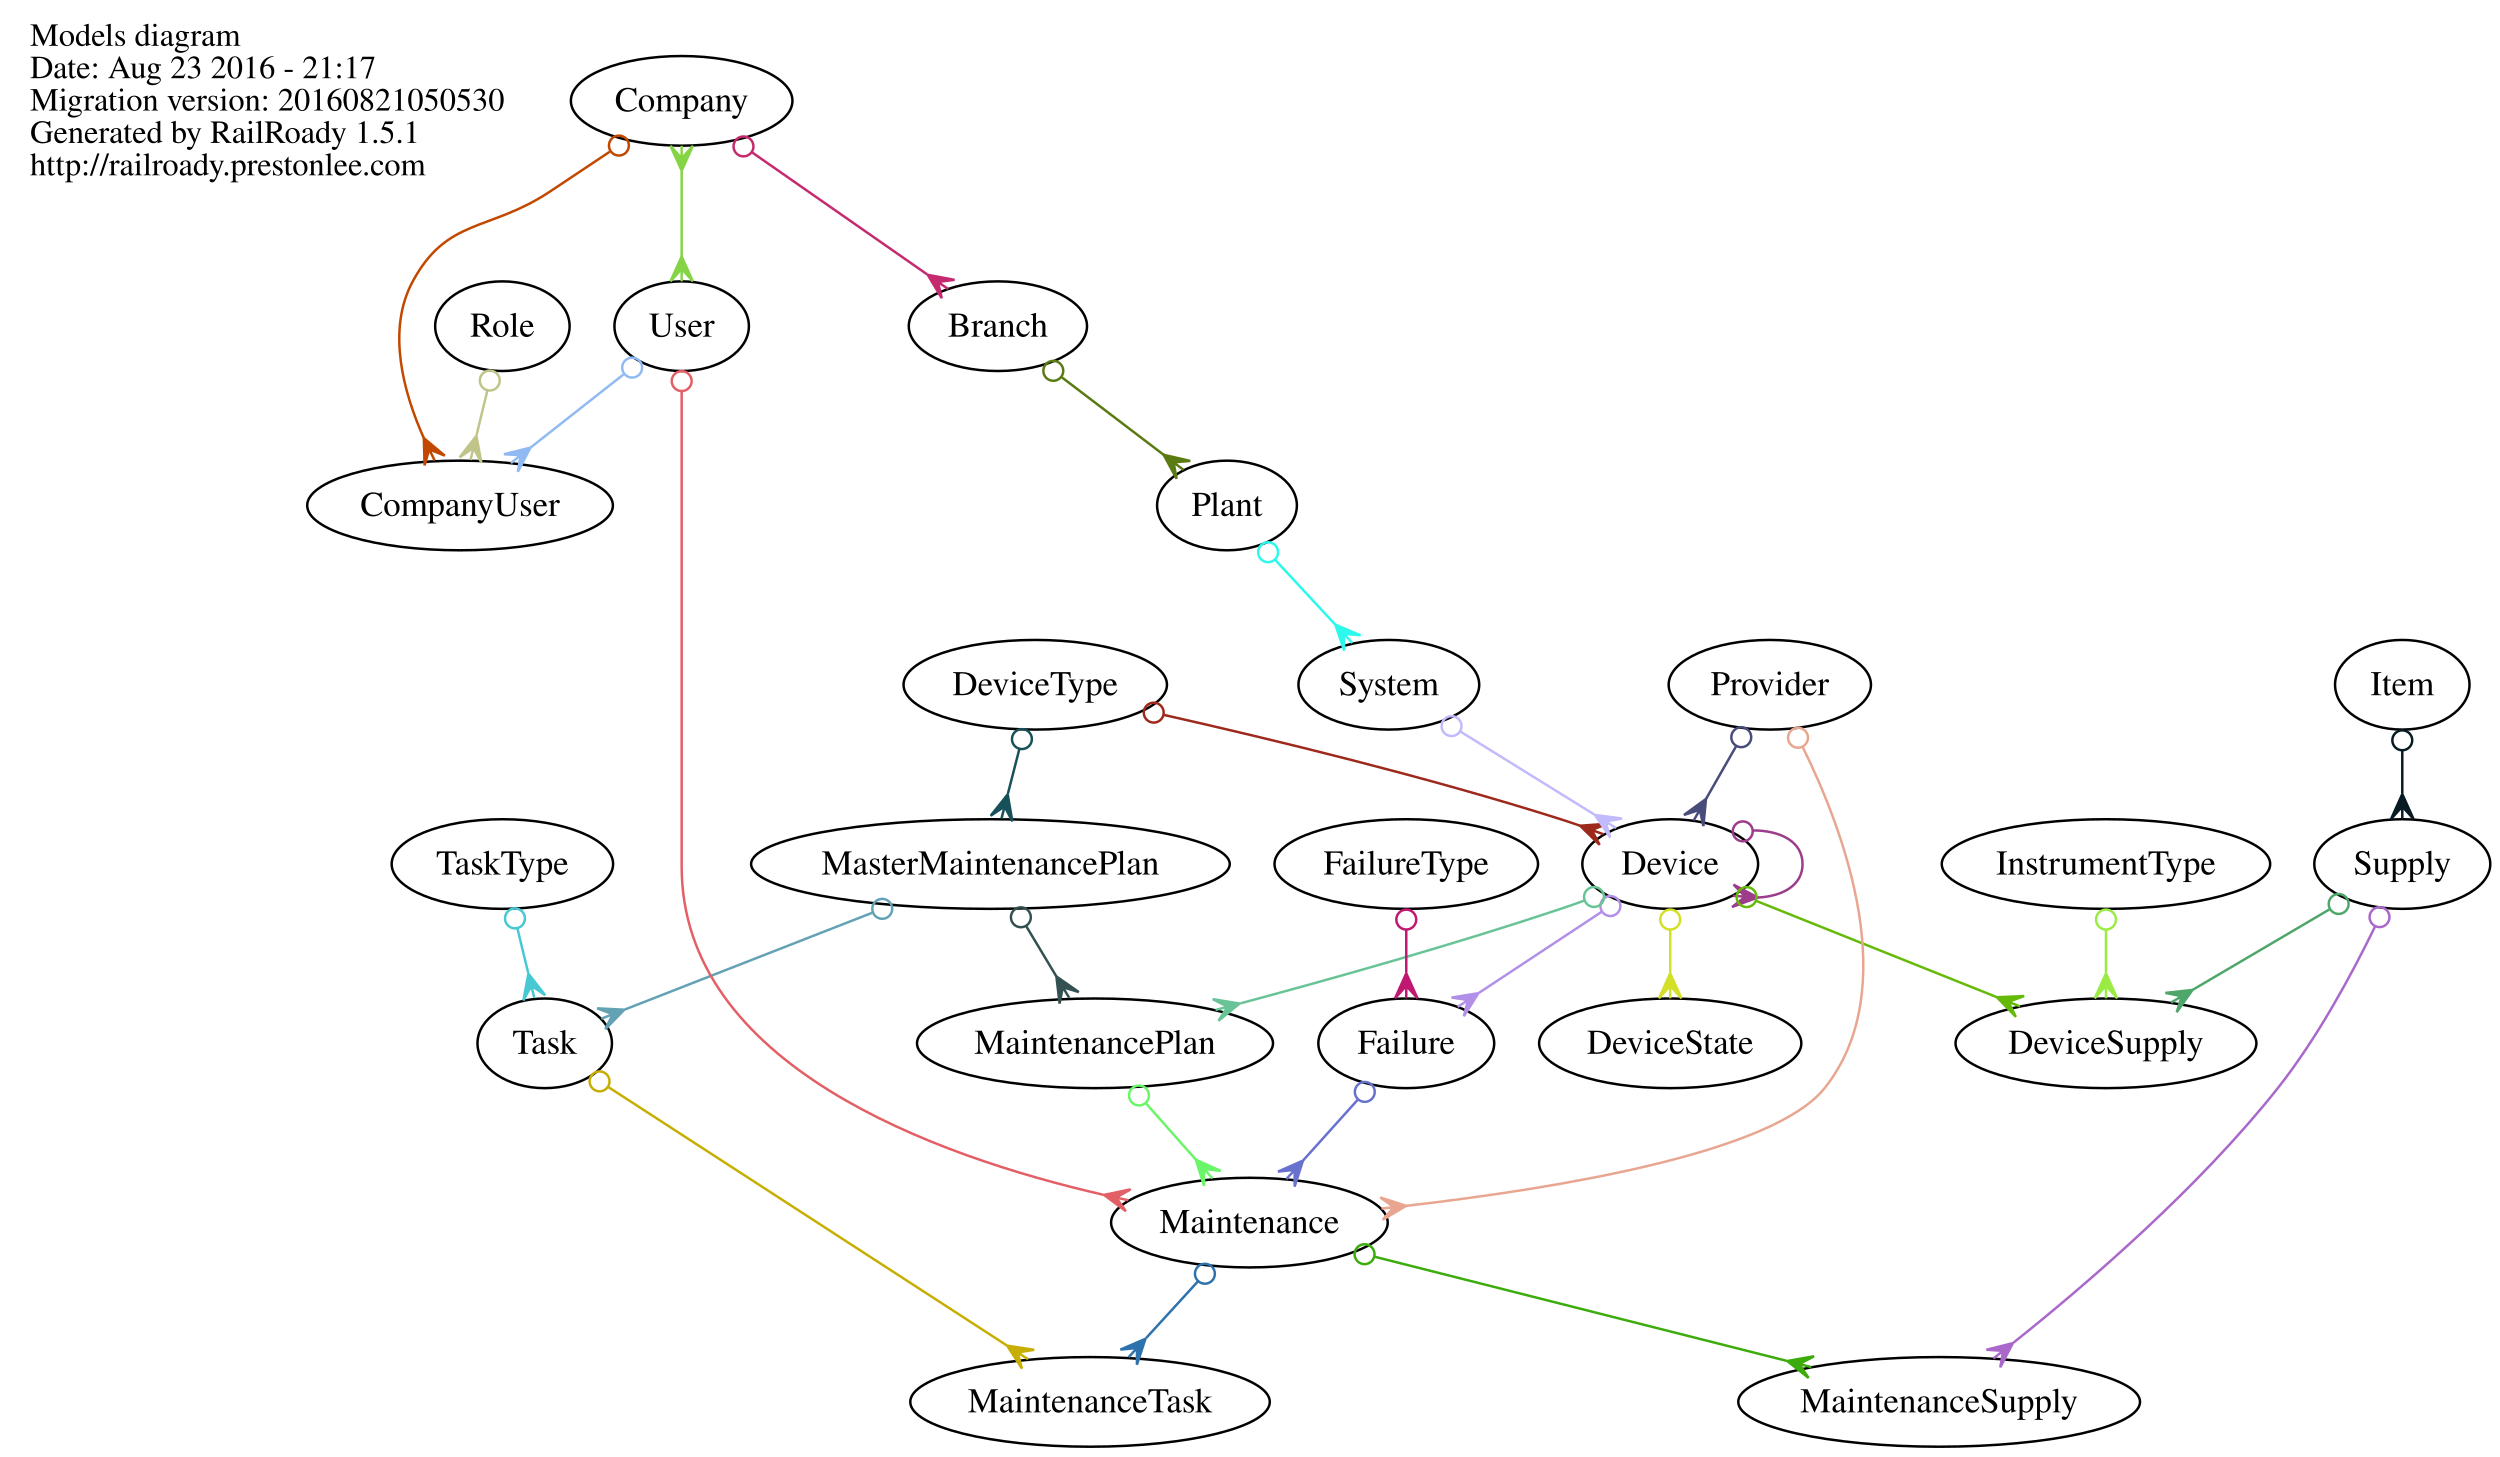
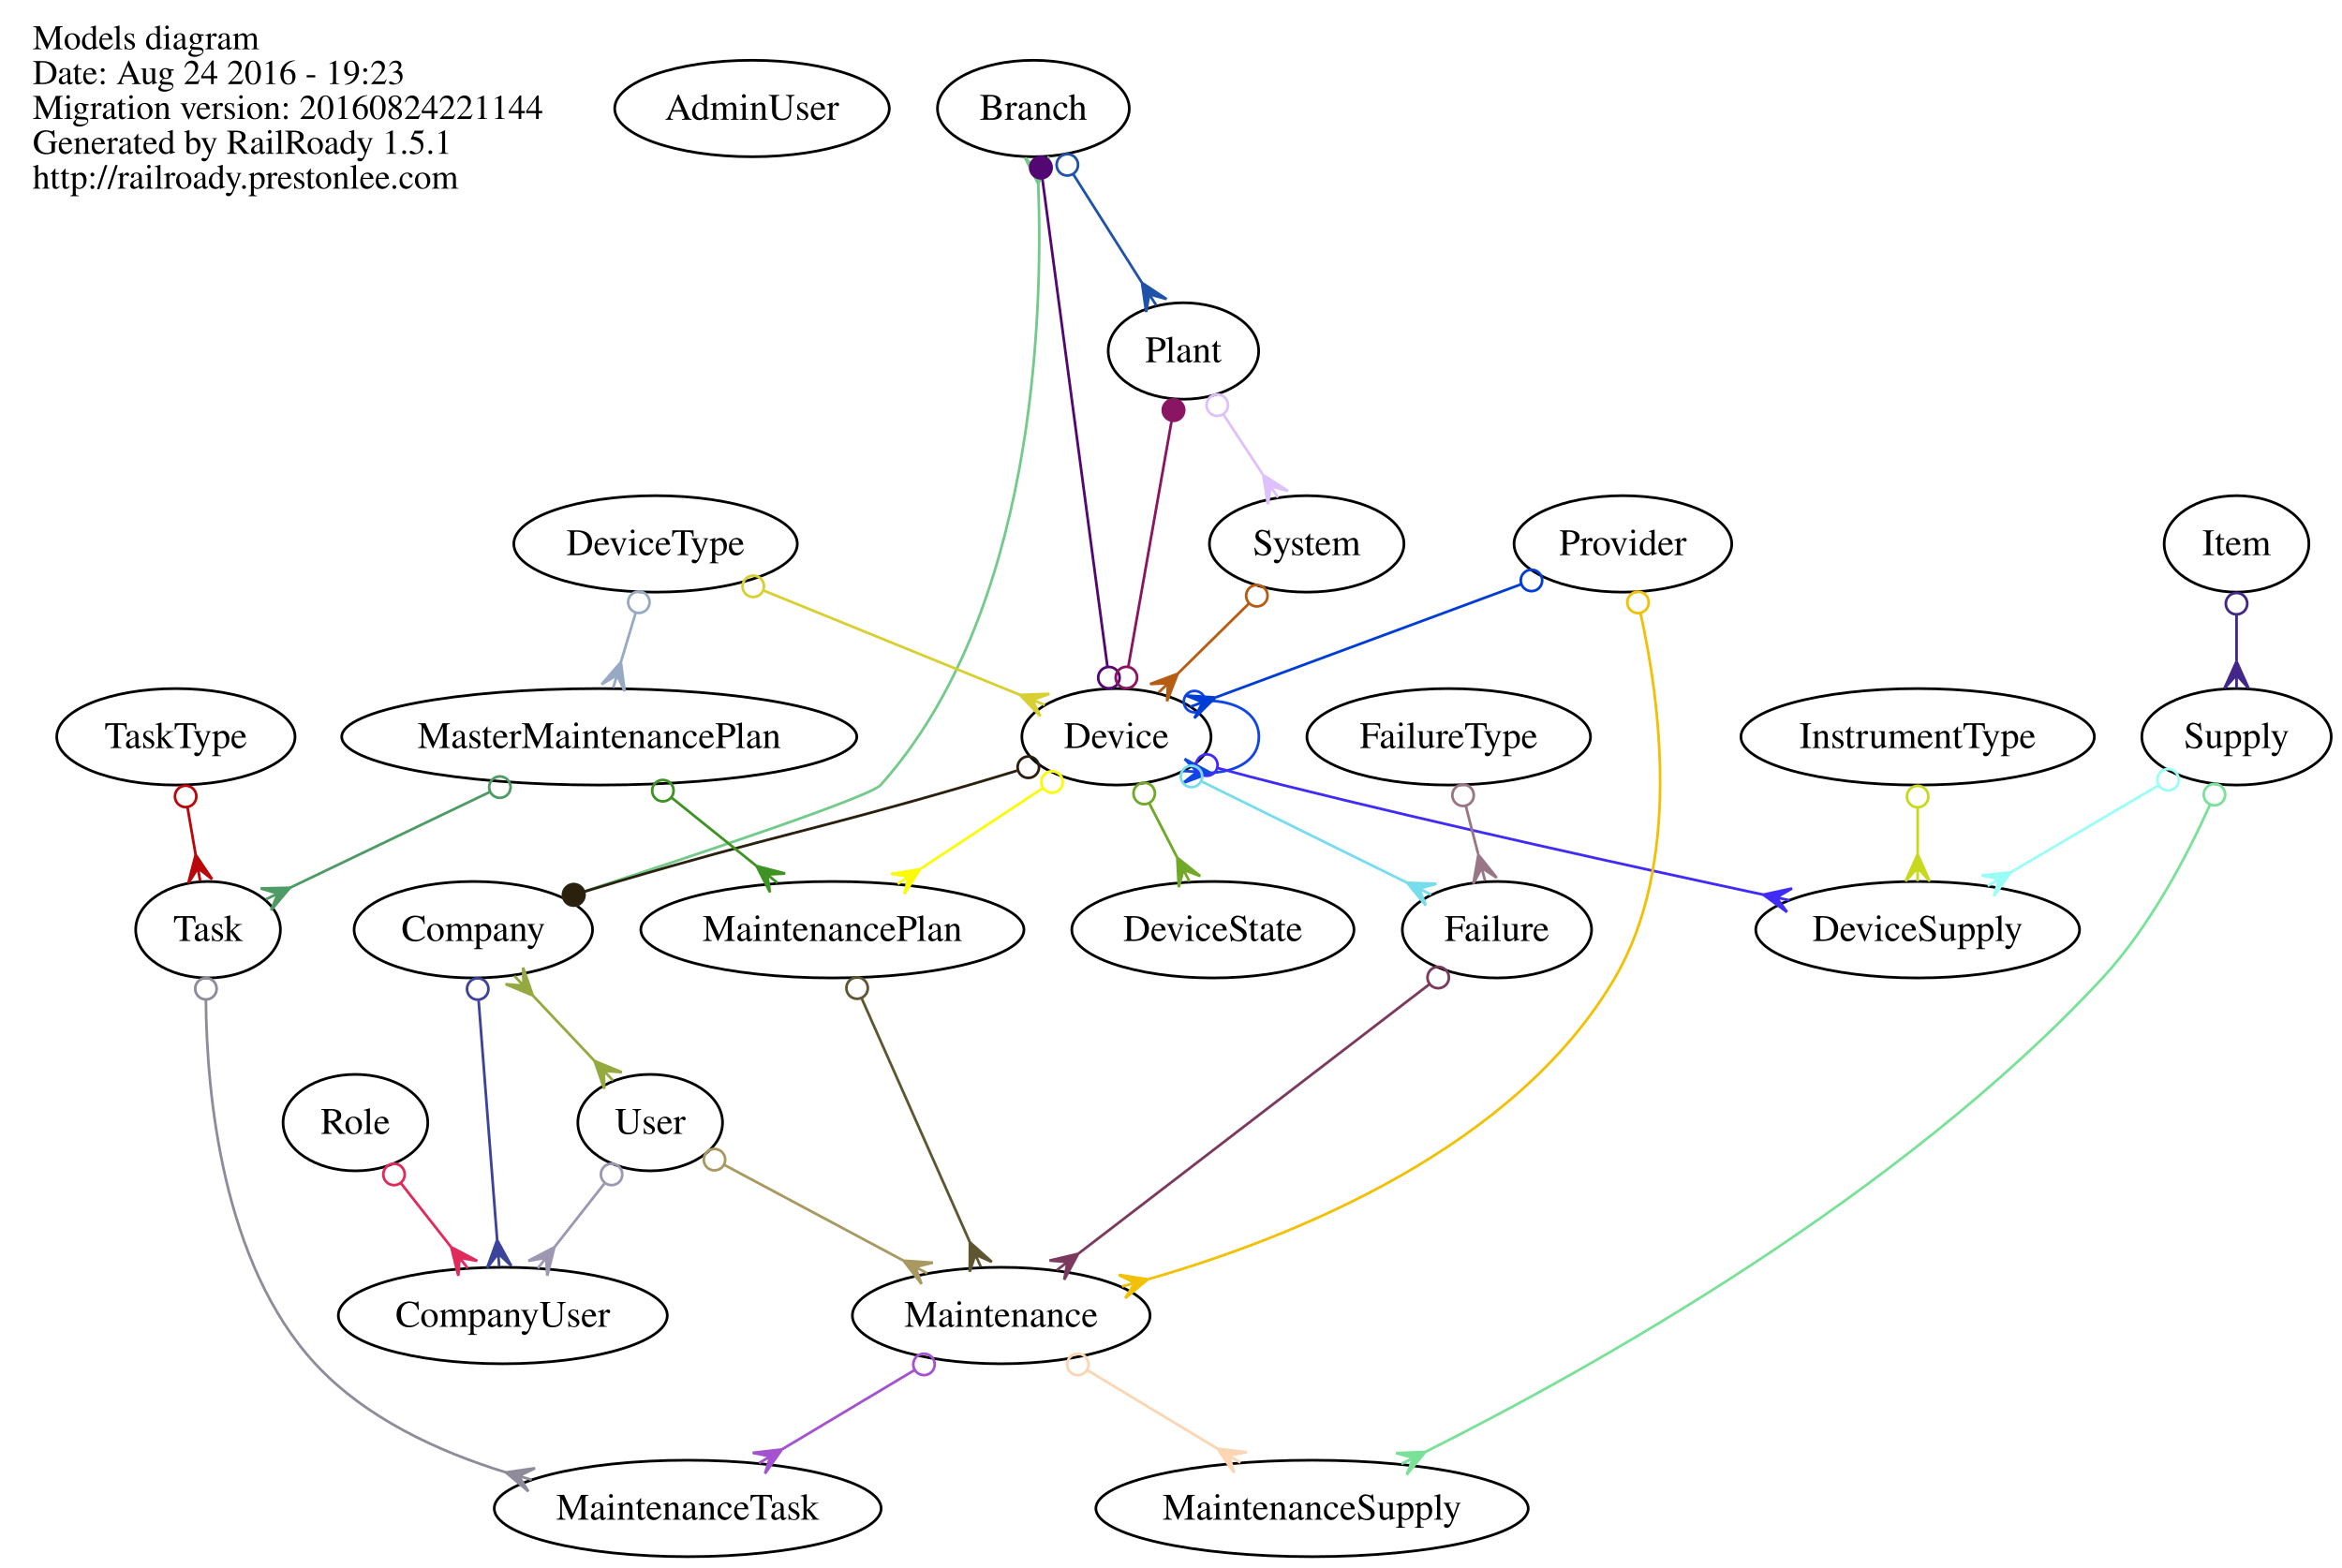
- <svg xmlns="http://www.w3.org/2000/svg" width="1004pt" height="585pt" viewBox="0.00 0.00 1003.86 585.00">
+ <svg xmlns="http://www.w3.org/2000/svg" width="874pt" height="585pt" viewBox="0.00 0.00 873.62 585.00">
  <g id="graph0" class="graph" transform="scale(1 1) rotate(0) translate(4 581)">
-     <polygon fill="none" stroke="none" points="-4,4 -4,-581 999.857,-581 999.857,4 -4,4" />
+     <polygon fill="none" stroke="none" points="-4,4 -4,-581 869.619,-581 869.619,4 -4,4" />
    <g id="node1" class="node">
      <text text-anchor="start" x="8" y="-562.6" font-family="Times,serif" font-size="13.00">Models diagram</text>
-       <text text-anchor="start" x="8" y="-549.6" font-family="Times,serif" font-size="13.00">Date: Aug 23 2016 - 21:17</text>
-       <text text-anchor="start" x="8" y="-536.6" font-family="Times,serif" font-size="13.00">Migration version: 20160821050530</text>
+       <text text-anchor="start" x="8" y="-549.6" font-family="Times,serif" font-size="13.00">Date: Aug 24 2016 - 19:23</text>
+       <text text-anchor="start" x="8" y="-536.6" font-family="Times,serif" font-size="13.00">Migration version: 20160824221144</text>
      <text text-anchor="start" x="8" y="-523.6" font-family="Times,serif" font-size="13.00">Generated by RailRoady 1.5.1</text>
      <text text-anchor="start" x="8" y="-510.6" font-family="Times,serif" font-size="13.00">http://railroady.prestonlee.com</text>
    </g>
    <g id="node2" class="node">
-       <ellipse fill="none" stroke="black" cx="396.688" cy="-450" rx="35.789" ry="18" />
-       <text text-anchor="middle" x="396.688" y="-445.8" font-family="Times,serif" font-size="14.00">Branch</text>
+       <ellipse fill="none" stroke="black" cx="276.45" cy="-540.5" rx="51.242" ry="18" />
+       <text text-anchor="middle" x="276.45" y="-536.3" font-family="Times,serif" font-size="14.00">AdminUser</text>
+     </g>
+     <g id="node3" class="node">
+       <ellipse fill="none" stroke="black" cx="381.45" cy="-540.5" rx="35.789" ry="18" />
+       <text text-anchor="middle" x="381.45" y="-536.3" font-family="Times,serif" font-size="14.00">Branch</text>
+     </g>
+     <g id="node19" class="node">
+       <ellipse fill="none" stroke="black" cx="437.45" cy="-450" rx="28.074" ry="18" />
+       <text text-anchor="middle" x="437.45" y="-445.8" font-family="Times,serif" font-size="14.00">Plant</text>
+     </g>
+     <g id="edge1" class="edge">
+       <path fill="none" stroke="#1f53aa" d="M396.268,-516.083C404.158,-503.612 413.859,-488.282 421.863,-475.633" />
+       <ellipse fill="none" stroke="#1f53aa" cx="394.122" cy="-519.474" rx="4" ry="4" />
+       <polygon fill="#1f53aa" stroke="#1f53aa" points="421.994,-475.426 431.144,-469.382 424.667,-471.201 427.341,-466.975 427.341,-466.975 427.341,-466.975 424.667,-471.201 423.538,-464.569 421.994,-475.426 421.994,-475.426" />
+     </g>
+     <g id="node4" class="node">
+       <ellipse fill="none" stroke="black" cx="172.45" cy="-234" rx="44.492" ry="18" />
+       <text text-anchor="middle" x="172.45" y="-229.8" font-family="Times,serif" font-size="14.00">Company</text>
+     </g>
+     <g id="edge4" class="edge">
+       <path fill="none" stroke="#73ca8b" d="M213.772,-248.313C257.441,-262.547 320.575,-283.662 324.45,-288 381.69,-352.08 385.142,-461.429 383.283,-512.158" />
+       <ellipse fill="none" stroke="#73ca8b" cx="209.937" cy="-247.066" rx="4" ry="4" />
+       <polygon fill="#73ca8b" stroke="#73ca8b" points="383.274,-512.348 378.312,-522.127 383.041,-517.343 382.807,-522.337 382.807,-522.337 382.807,-522.337 383.041,-517.343 387.302,-522.547 383.274,-512.348 383.274,-512.348" />
+     </g>
+     <g id="node5" class="node">
+       <ellipse fill="none" stroke="black" cx="183.45" cy="-90" rx="61.389" ry="18" />
+       <text text-anchor="middle" x="183.45" y="-85.8" font-family="Times,serif" font-size="14.00">CompanyUser</text>
+     </g>
+     <g id="edge2" class="edge">
+       <path fill="none" stroke="#3c439b" d="M174.421,-207.558C176.366,-182.444 179.331,-144.164 181.328,-118.393" />
+       <ellipse fill="none" stroke="#3c439b" cx="174.086" cy="-211.883" rx="4" ry="4" />
+       <polygon fill="#3c439b" stroke="#3c439b" points="181.346,-118.159 186.605,-108.537 181.732,-113.174 182.118,-108.189 182.118,-108.189 182.118,-108.189 181.732,-113.174 177.632,-107.842 181.346,-118.159 181.346,-118.159" />
+     </g>
+     <g id="node26" class="node">
+       <ellipse fill="none" stroke="black" cx="238.45" cy="-162" rx="27" ry="18" />
+       <text text-anchor="middle" x="238.45" y="-157.8" font-family="Times,serif" font-size="14.00">User</text>
+     </g>
+     <g id="edge3" class="edge">
+       <path fill="none" stroke="#95a941" d="M194.649,-209.456C202.073,-201.581 210.318,-192.837 217.633,-185.078" />
+       <polygon fill="#95a941" stroke="#95a941" points="194.617,-209.489 184.483,-213.678 191.187,-213.127 187.757,-216.765 187.757,-216.765 187.757,-216.765 191.187,-213.127 191.031,-219.852 194.617,-209.489 194.617,-209.489" />
+       <polygon fill="#95a941" stroke="#95a941" points="217.714,-184.993 227.848,-180.804 221.144,-181.355 224.574,-177.717 224.574,-177.717 224.574,-177.717 221.144,-181.355 221.3,-174.63 217.714,-184.993 217.714,-184.993" />
+     </g>
+     <g id="node6" class="node">
+       <ellipse fill="none" stroke="black" cx="412.45" cy="-306" rx="35.296" ry="18" />
+       <text text-anchor="middle" x="412.45" y="-301.8" font-family="Times,serif" font-size="14.00">Device</text>
+     </g>
+     <g id="edge6" class="edge">
+       <path fill="none" stroke="#520772" d="M409.097,-332.145C403.132,-376.884 390.744,-469.791 384.789,-514.456" />
+       <ellipse fill="none" stroke="#520772" cx="409.638" cy="-328.086" rx="4" ry="4" />
+       <ellipse fill="#520772" stroke="#520772" cx="384.258" cy="-518.439" rx="4" ry="4" />
+     </g>
+     <g id="edge7" class="edge">
+       <path fill="none" stroke="#2a200e" d="M375.368,-293.364C369.387,-291.537 363.254,-289.694 357.45,-288 299.487,-271.082 284.368,-269.069 226.45,-252 222.325,-250.784 218.033,-249.488 213.751,-248.173" />
+       <ellipse fill="none" stroke="#2a200e" cx="379.563" cy="-294.653" rx="4" ry="4" />
+       <ellipse fill="#2a200e" stroke="#2a200e" cx="209.915" cy="-246.985" rx="4" ry="4" />
+     </g>
+     <g id="edge8" class="edge">
+       <path fill="none" stroke="#1046e3" d="M445.57,-319.5C456.687,-319.526 465.597,-315.026 465.597,-306 465.597,-297.581 457.846,-293.1 447.782,-292.556" />
+       <ellipse fill="none" stroke="#1046e3" cx="441.585" cy="-319.129" rx="4" ry="4" />
+       <polygon fill="#1046e3" stroke="#1046e3" points="447.58,-292.57 437.3,-288.752 442.591,-292.906 437.602,-293.242 437.602,-293.242 437.602,-293.242 442.591,-292.906 437.904,-297.731 447.58,-292.57 447.58,-292.57" />
+     </g>
+     <g id="node7" class="node">
+       <ellipse fill="none" stroke="black" cx="448.45" cy="-234" rx="52.661" ry="18" />
+       <text text-anchor="middle" x="448.45" y="-229.8" font-family="Times,serif" font-size="14.00">DeviceState</text>
+     </g>
+     <g id="edge10" class="edge">
+       <path fill="none" stroke="#70a827" d="M424.76,-281.062C428.067,-274.632 431.66,-267.647 435.024,-261.106" />
+       <ellipse fill="none" stroke="#70a827" cx="422.811" cy="-284.854" rx="4" ry="4" />
+       <polygon fill="#70a827" stroke="#70a827" points="435.156,-260.849 443.731,-254.014 437.443,-256.403 439.729,-251.956 439.729,-251.956 439.729,-251.956 437.443,-256.403 435.728,-249.898 435.156,-260.849 435.156,-260.849" />
+     </g>
+     <g id="node8" class="node">
+       <ellipse fill="none" stroke="black" cx="711.45" cy="-234" rx="60.42" ry="18" />
+       <text text-anchor="middle" x="711.45" y="-229.8" font-family="Times,serif" font-size="14.00">DeviceSupply</text>
+     </g>
+     <g id="edge9" class="edge">
+       <path fill="none" stroke="#402bf8" d="M450.162,-294.351C458.162,-292.179 466.57,-289.96 474.45,-288 535.376,-272.844 605.611,-257.387 653.712,-247.108" />
+       <ellipse fill="none" stroke="#402bf8" cx="446.191" cy="-295.44" rx="4" ry="4" />
+       <polygon fill="#402bf8" stroke="#402bf8" points="653.848,-247.079 664.567,-249.396 658.739,-246.037 663.629,-244.995 663.629,-244.995 663.629,-244.995 658.739,-246.037 662.691,-240.594 653.848,-247.079 653.848,-247.079" />
+     </g>
+     <g id="node10" class="node">
+       <ellipse fill="none" stroke="black" cx="554.45" cy="-234" rx="35.313" ry="18" />
+       <text text-anchor="middle" x="554.45" y="-229.8" font-family="Times,serif" font-size="14.00">Failure</text>
+     </g>
+     <g id="edge11" class="edge">
+       <path fill="none" stroke="#77ddec" d="M444.211,-289.343C466.971,-278.123 497.574,-263.037 520.761,-251.607" />
+       <ellipse fill="none" stroke="#77ddec" cx="440.448" cy="-291.198" rx="4" ry="4" />
+       <polygon fill="#77ddec" stroke="#77ddec" points="520.913,-251.532 531.872,-251.147 525.398,-249.321 529.882,-247.111 529.882,-247.111 529.882,-247.111 525.398,-249.321 527.893,-243.074 520.913,-251.532 520.913,-251.532" />
+     </g>
+     <g id="node15" class="node">
+       <ellipse fill="none" stroke="black" cx="306.45" cy="-234" rx="71.495" ry="18" />
+       <text text-anchor="middle" x="306.45" y="-229.8" font-family="Times,serif" font-size="14.00">MaintenancePlan</text>
+     </g>
+     <g id="edge12" class="edge">
+       <path fill="none" stroke="#fbfb08" d="M384.881,-286.794C371.008,-277.633 354.089,-266.46 339.521,-256.84" />
+       <ellipse fill="none" stroke="#fbfb08" cx="388.422" cy="-289.133" rx="4" ry="4" />
+       <polygon fill="#fbfb08" stroke="#fbfb08" points="339.147,-256.593 333.282,-247.327 334.975,-253.837 330.803,-251.082 330.803,-251.082 330.803,-251.082 334.975,-253.837 328.323,-254.837 339.147,-256.593 339.147,-256.593" />
+     </g>
+     <g id="edge5" class="edge">
+       <path fill="none" stroke="#8a1562" d="M416.919,-332.387C421.475,-358.266 428.5,-398.165 433.036,-423.929" />
+       <ellipse fill="none" stroke="#8a1562" cx="416.17" cy="-328.129" rx="4" ry="4" />
+       <ellipse fill="#8a1562" stroke="#8a1562" cx="433.741" cy="-427.932" rx="4" ry="4" />
+     </g>
+     <g id="node9" class="node">
+       <ellipse fill="none" stroke="black" cx="240.45" cy="-378" rx="52.902" ry="18" />
+       <text text-anchor="middle" x="240.45" y="-373.8" font-family="Times,serif" font-size="14.00">DeviceType</text>
+     </g>
+     <g id="edge14" class="edge">
+       <path fill="none" stroke="#d8cf32" d="M280.741,-360.602C309.692,-348.82 348.386,-333.073 376.335,-321.698" />
+       <ellipse fill="none" stroke="#d8cf32" cx="276.911" cy="-362.161" rx="4" ry="4" />
+       <polygon fill="#d8cf32" stroke="#d8cf32" points="376.477,-321.64 387.435,-322.039 381.108,-319.755 385.739,-317.871 385.739,-317.871 385.739,-317.871 381.108,-319.755 384.043,-313.703 376.477,-321.64 376.477,-321.64" />
    </g>
    <g id="node18" class="node">
-       <ellipse fill="none" stroke="black" cx="488.688" cy="-378" rx="28.074" ry="18" />
-       <text text-anchor="middle" x="488.688" y="-373.8" font-family="Times,serif" font-size="14.00">Plant</text>
-     </g>
-     <g id="edge1" class="edge">
-       <path fill="none" stroke="#5a7a12" d="M422.168,-429.613C434.969,-419.873 450.438,-408.103 463.236,-398.365" />
-       <ellipse fill="none" stroke="#5a7a12" cx="418.934" cy="-432.074" rx="4" ry="4" />
-       <polygon fill="#5a7a12" stroke="#5a7a12" points="463.247,-398.357 473.931,-395.883 467.227,-395.329 471.206,-392.302 471.206,-392.302 471.206,-392.302 467.227,-395.329 468.481,-388.72 463.247,-398.357 463.247,-398.357" />
-     </g>
-     <g id="node3" class="node">
-       <ellipse fill="none" stroke="black" cx="269.688" cy="-540.5" rx="44.492" ry="18" />
-       <text text-anchor="middle" x="269.688" y="-536.3" font-family="Times,serif" font-size="14.00">Company</text>
-     </g>
-     <g id="edge4" class="edge">
-       <path fill="none" stroke="#c5296e" d="M298.006,-519.767C318.923,-505.19 347.284,-485.427 368.234,-470.828" />
-       <ellipse fill="none" stroke="#c5296e" cx="294.513" cy="-522.2" rx="4" ry="4" />
-       <polygon fill="#c5296e" stroke="#c5296e" points="368.511,-470.635 379.288,-468.61 372.613,-467.777 376.715,-464.918 376.715,-464.918 376.715,-464.918 372.613,-467.777 374.142,-461.226 368.511,-470.635 368.511,-470.635" />
-     </g>
-     <g id="node4" class="node">
-       <ellipse fill="none" stroke="black" cx="180.688" cy="-378" rx="61.389" ry="18" />
-       <text text-anchor="middle" x="180.688" y="-373.8" font-family="Times,serif" font-size="14.00">CompanyUser</text>
-     </g>
-     <g id="edge2" class="edge">
-       <path fill="none" stroke="#c24800" d="M240.838,-520.096C233.013,-514.855 224.535,-509.196 216.688,-504 192.329,-487.871 175.582,-493.7 161.688,-468 151.13,-448.472 157.886,-423.569 166.129,-405.074" />
-       <ellipse fill="none" stroke="#c24800" cx="244.482" cy="-522.539" rx="4" ry="4" />
-       <polygon fill="#c24800" stroke="#c24800" points="166.14,-405.053 174.544,-398.008 168.316,-400.551 170.492,-396.049 170.492,-396.049 170.492,-396.049 168.316,-400.551 166.441,-394.091 166.14,-405.053 166.14,-405.053" />
+       <ellipse fill="none" stroke="black" cx="219.45" cy="-306" rx="96.109" ry="18" />
+       <text text-anchor="middle" x="219.45" y="-301.8" font-family="Times,serif" font-size="14.00">MasterMaintenancePlan</text>
+     </g>
+     <g id="edge13" class="edge">
+       <path fill="none" stroke="#98a9c4" d="M233.03,-352.267C231.252,-346.34 229.344,-339.981 227.537,-333.959" />
+       <ellipse fill="none" stroke="#98a9c4" cx="234.217" cy="-356.224" rx="4" ry="4" />
+       <polygon fill="#98a9c4" stroke="#98a9c4" points="227.506,-333.854 228.943,-322.982 226.069,-329.064 224.632,-324.275 224.632,-324.275 224.632,-324.275 226.069,-329.064 220.322,-325.568 227.506,-333.854 227.506,-333.854" />
+     </g>
+     <g id="node14" class="node">
+       <ellipse fill="none" stroke="black" cx="369.45" cy="-90" rx="55.551" ry="18" />
+       <text text-anchor="middle" x="369.45" y="-85.8" font-family="Times,serif" font-size="14.00">Maintenance</text>
+     </g>
+     <g id="edge15" class="edge">
+       <path fill="none" stroke="#7c395e" d="M529.181,-213.605C495.032,-187.393 434.296,-140.774 398.364,-113.194" />
+       <ellipse fill="none" stroke="#7c395e" cx="532.52" cy="-216.167" rx="4" ry="4" />
+       <polygon fill="#7c395e" stroke="#7c395e" points="398.16,-113.037 392.967,-103.379 394.194,-109.993 390.227,-106.948 390.227,-106.948 390.227,-106.948 394.194,-109.993 387.487,-110.518 398.16,-113.037 398.16,-113.037" />
+     </g>
+     <g id="node11" class="node">
+       <ellipse fill="none" stroke="black" cx="536.45" cy="-306" rx="52.919" ry="18" />
+       <text text-anchor="middle" x="536.45" y="-301.8" font-family="Times,serif" font-size="14.00">FailureType</text>
+     </g>
+     <g id="edge16" class="edge">
+       <path fill="none" stroke="#997685" d="M542.809,-280.267C544.297,-274.485 545.889,-268.291 547.404,-262.4" />
+       <ellipse fill="none" stroke="#997685" cx="541.803" cy="-284.181" rx="4" ry="4" />
+       <polygon fill="#997685" stroke="#997685" points="547.517,-261.96 554.366,-253.396 548.762,-257.118 550.007,-252.275 550.007,-252.275 550.007,-252.275 548.762,-257.118 545.649,-251.155 547.517,-261.96 547.517,-261.96" />
+     </g>
+     <g id="node12" class="node">
+       <ellipse fill="none" stroke="black" cx="711.45" cy="-306" rx="65.949" ry="18" />
+       <text text-anchor="middle" x="711.45" y="-301.8" font-family="Times,serif" font-size="14.00">InstrumentType</text>
+     </g>
+     <g id="edge17" class="edge">
+       <path fill="none" stroke="#c6d91e" d="M711.45,-279.64C711.45,-274.063 711.45,-268.132 711.45,-262.476" />
+       <ellipse fill="none" stroke="#c6d91e" cx="711.45" cy="-283.697" rx="4" ry="4" />
+       <polygon fill="#c6d91e" stroke="#c6d91e" points="711.45,-262.104 715.95,-252.104 711.45,-257.104 711.45,-252.104 711.45,-252.104 711.45,-252.104 711.45,-257.104 706.95,-252.104 711.45,-262.104 711.45,-262.104" />
+     </g>
+     <g id="node13" class="node">
+       <ellipse fill="none" stroke="black" cx="830.45" cy="-378" rx="27" ry="18" />
+       <text text-anchor="middle" x="830.45" y="-373.8" font-family="Times,serif" font-size="14.00">Item</text>
+     </g>
+     <g id="node22" class="node">
+       <ellipse fill="none" stroke="black" cx="830.45" cy="-306" rx="35.339" ry="18" />
+       <text text-anchor="middle" x="830.45" y="-301.8" font-family="Times,serif" font-size="14.00">Supply</text>
+     </g>
+     <g id="edge18" class="edge">
+       <path fill="none" stroke="#422689" d="M830.45,-351.64C830.45,-346.063 830.45,-340.132 830.45,-334.476" />
+       <ellipse fill="none" stroke="#422689" cx="830.45" cy="-355.697" rx="4" ry="4" />
+       <polygon fill="#422689" stroke="#422689" points="830.45,-334.104 834.95,-324.104 830.45,-329.104 830.45,-324.104 830.45,-324.104 830.45,-324.104 830.45,-329.104 825.95,-324.104 830.45,-334.104 830.45,-334.104" />
+     </g>
+     <g id="node16" class="node">
+       <ellipse fill="none" stroke="black" cx="485.45" cy="-18" rx="80.675" ry="18" />
+       <text text-anchor="middle" x="485.45" y="-13.8" font-family="Times,serif" font-size="14.00">MaintenanceSupply</text>
+     </g>
+     <g id="edge19" class="edge">
+       <path fill="none" stroke="#fcd5b2" d="M401.538,-69.637C416.568,-60.566 434.522,-49.732 449.958,-40.418" />
+       <ellipse fill="none" stroke="#fcd5b2" cx="398.045" cy="-71.744" rx="4" ry="4" />
+       <polygon fill="#fcd5b2" stroke="#fcd5b2" points="450.152,-40.3 461.039,-38.986 454.433,-37.717 458.714,-35.134 458.714,-35.134 458.714,-35.134 454.433,-37.717 456.389,-31.281 450.152,-40.3 450.152,-40.3" />
+     </g>
+     <g id="node17" class="node">
+       <ellipse fill="none" stroke="black" cx="252.45" cy="-18" rx="72.196" ry="18" />
+       <text text-anchor="middle" x="252.45" y="-13.8" font-family="Times,serif" font-size="14.00">MaintenanceTask</text>
+     </g>
+     <g id="edge20" class="edge">
+       <path fill="none" stroke="#a452cf" d="M337.034,-69.606C321.761,-60.468 303.504,-49.545 287.867,-40.19" />
+       <ellipse fill="none" stroke="#a452cf" cx="340.63" cy="-71.757" rx="4" ry="4" />
+       <polygon fill="#a452cf" stroke="#a452cf" points="287.587,-40.022 281.316,-31.027 283.296,-37.455 279.006,-34.888 279.006,-34.888 279.006,-34.888 283.296,-37.455 276.695,-38.75 287.587,-40.022 287.587,-40.022" />
+     </g>
+     <g id="edge21" class="edge">
+       <path fill="none" stroke="#5d5630" d="M317.41,-208.297C328.68,-182.894 346.169,-143.473 357.715,-117.45" />
+       <ellipse fill="none" stroke="#5d5630" cx="315.671" cy="-212.215" rx="4" ry="4" />
+       <polygon fill="#5d5630" stroke="#5d5630" points="357.768,-117.33 365.937,-110.014 359.796,-112.76 361.823,-108.189 361.823,-108.189 361.823,-108.189 359.796,-112.76 357.71,-106.364 357.768,-117.33 357.768,-117.33" />
+     </g>
+     <g id="edge23" class="edge">
+       <path fill="none" stroke="#3e9324" d="M246.502,-283.234C256.557,-275.144 267.987,-265.947 278.151,-257.769" />
+       <ellipse fill="none" stroke="#3e9324" cx="243.184" cy="-285.903" rx="4" ry="4" />
+       <polygon fill="#3e9324" stroke="#3e9324" points="278.189,-257.739 288.801,-254.976 282.084,-254.604 285.98,-251.47 285.98,-251.47 285.98,-251.47 282.084,-254.604 283.159,-247.964 278.189,-257.739 278.189,-257.739" />
+     </g>
+     <g id="node24" class="node">
+       <ellipse fill="none" stroke="black" cx="73.45" cy="-234" rx="27" ry="18" />
+       <text text-anchor="middle" x="73.45" y="-229.8" font-family="Times,serif" font-size="14.00">Task</text>
+     </g>
+     <g id="edge22" class="edge">
+       <path fill="none" stroke="#4e9b66" d="M178.52,-285.376C154.905,-274.054 125.702,-260.053 104.082,-249.687" />
+       <ellipse fill="none" stroke="#4e9b66" cx="182.347" cy="-287.211" rx="4" ry="4" />
+       <polygon fill="#4e9b66" stroke="#4e9b66" points="104.042,-249.667 96.97,-241.286 99.533,-247.506 95.024,-245.344 95.024,-245.344 95.024,-245.344 99.533,-247.506 93.079,-249.402 104.042,-249.667 104.042,-249.667" />
+     </g>
+     <g id="node23" class="node">
+       <ellipse fill="none" stroke="black" cx="483.45" cy="-378" rx="36.299" ry="18" />
+       <text text-anchor="middle" x="483.45" y="-373.8" font-family="Times,serif" font-size="14.00">System</text>
+     </g>
+     <g id="edge24" class="edge">
+       <path fill="none" stroke="#dec1fc" d="M452.296,-426.409C456.975,-419.287 462.172,-411.379 466.959,-404.094" />
+       <ellipse fill="none" stroke="#dec1fc" cx="450.085" cy="-429.773" rx="4" ry="4" />
+       <polygon fill="#dec1fc" stroke="#dec1fc" points="467.242,-403.664 476.494,-397.778 469.988,-399.486 472.734,-395.307 472.734,-395.307 472.734,-395.307 469.988,-399.486 468.973,-392.836 467.242,-403.664 467.242,-403.664" />
+     </g>
+     <g id="node20" class="node">
+       <ellipse fill="none" stroke="black" cx="601.45" cy="-378" rx="40.625" ry="18" />
+       <text text-anchor="middle" x="601.45" y="-373.8" font-family="Times,serif" font-size="14.00">Provider</text>
+     </g>
+     <g id="edge25" class="edge">
+       <path fill="none" stroke="#003dd6" d="M563.57,-362.97C530.445,-350.702 482.616,-332.988 449.684,-320.79" />
+       <ellipse fill="none" stroke="#003dd6" cx="567.333" cy="-364.364" rx="4" ry="4" />
+       <polygon fill="#003dd6" stroke="#003dd6" points="449.352,-320.668 441.538,-312.975 444.663,-318.931 439.975,-317.194 439.975,-317.194 439.975,-317.194 444.663,-318.931 438.412,-321.414 449.352,-320.668 449.352,-320.668" />
+     </g>
+     <g id="edge26" class="edge">
+       <path fill="none" stroke="#f2c004" d="M608.03,-352.141C615.405,-318.685 623.331,-258.474 598.45,-216 561.378,-152.718 479.588,-119.48 424.479,-103.598" />
+       <ellipse fill="none" stroke="#f2c004" cx="607.096" cy="-356.148" rx="4" ry="4" />
+       <polygon fill="#f2c004" stroke="#f2c004" points="424.152,-103.507 415.721,-96.495 419.334,-102.169 414.517,-100.831 414.517,-100.831 414.517,-100.831 419.334,-102.169 413.313,-105.166 424.152,-103.507 424.152,-103.507" />
+     </g>
+     <g id="node21" class="node">
+       <ellipse fill="none" stroke="black" cx="128.45" cy="-162" rx="27" ry="18" />
+       <text text-anchor="middle" x="128.45" y="-157.8" font-family="Times,serif" font-size="14.00">Role</text>
+     </g>
+     <g id="edge27" class="edge">
+       <path fill="none" stroke="#e02a5b" d="M145.427,-139.392C151.33,-131.879 157.995,-123.396 164.078,-115.655" />
+       <ellipse fill="none" stroke="#e02a5b" cx="142.855" cy="-142.666" rx="4" ry="4" />
+       <polygon fill="#e02a5b" stroke="#e02a5b" points="164.207,-115.491 173.923,-110.408 167.296,-111.559 170.385,-107.628 170.385,-107.628 170.385,-107.628 167.296,-111.559 166.847,-104.848 164.207,-115.491 164.207,-115.491" />
+     </g>
+     <g id="edge28" class="edge">
+       <path fill="none" stroke="#99fef5" d="M801.198,-287.793C784.62,-278.041 763.774,-265.779 746.346,-255.527" />
+       <ellipse fill="none" stroke="#99fef5" cx="804.898" cy="-289.969" rx="4" ry="4" />
+       <polygon fill="#99fef5" stroke="#99fef5" points="746.204,-255.444 739.866,-246.495 741.894,-252.908 737.584,-250.373 737.584,-250.373 737.584,-250.373 741.894,-252.908 735.303,-254.252 746.204,-255.444 746.204,-255.444" />
+     </g>
+     <g id="edge29" class="edge">
+       <path fill="none" stroke="#7ae199" d="M820.563,-280.646C811.967,-261.544 798.123,-235.088 780.45,-216 705.033,-134.547 589.573,-70.133 527.844,-39.144" />
+       <ellipse fill="none" stroke="#7ae199" cx="822.211" cy="-284.418" rx="4" ry="4" />
+       <polygon fill="#7ae199" stroke="#7ae199" points="527.731,-39.088 520.778,-30.608 523.253,-36.863 518.775,-34.638 518.775,-34.638 518.775,-34.638 523.253,-36.863 516.773,-38.668 527.731,-39.088 527.731,-39.088" />
+     </g>
+     <g id="edge30" class="edge">
+       <path fill="none" stroke="#b75c13" d="M461.899,-355.753C453.491,-347.463 443.841,-337.949 435.311,-329.54" />
+       <ellipse fill="none" stroke="#b75c13" cx="464.844" cy="-358.656" rx="4" ry="4" />
+       <polygon fill="#b75c13" stroke="#b75c13" points="435.284,-329.513 431.322,-319.287 431.723,-326.002 428.163,-322.492 428.163,-322.492 428.163,-322.492 431.723,-326.002 425.004,-325.696 435.284,-329.513 435.284,-329.513" />
+     </g>
+     <g id="edge31" class="edge">
+       <path fill="none" stroke="#8f8b9a" d="M72.646,-207.717C72.933,-172.743 78.702,-109.663 113.45,-72 132.084,-51.802 159.242,-39.238 184.619,-31.451" />
+       <ellipse fill="none" stroke="#8f8b9a" cx="72.662" cy="-211.97" rx="4" ry="4" />
+       <polygon fill="#8f8b9a" stroke="#8f8b9a" points="184.623,-31.45 195.476,-33.021 189.429,-30.073 194.236,-28.695 194.236,-28.695 194.236,-28.695 189.429,-30.073 192.996,-24.369 184.623,-31.45 184.623,-31.45" />
    </g>
    <g id="node25" class="node">
-       <ellipse fill="none" stroke="black" cx="269.688" cy="-450" rx="27" ry="18" />
-       <text text-anchor="middle" x="269.688" y="-445.8" font-family="Times,serif" font-size="14.00">User</text>
-     </g>
-     <g id="edge3" class="edge">
-       <path fill="none" stroke="#85d445" d="M269.688,-512.092C269.688,-501.289 269.688,-488.912 269.688,-478.136" />
-       <polygon fill="#85d445" stroke="#85d445" points="269.688,-512.436 265.188,-522.436 269.688,-517.436 269.688,-522.436 269.688,-522.436 269.688,-522.436 269.688,-517.436 274.188,-522.436 269.688,-512.436 269.688,-512.436" />
-       <polygon fill="#85d445" stroke="#85d445" points="269.688,-478.011 274.188,-468.011 269.688,-473.011 269.688,-468.011 269.688,-468.011 269.688,-468.011 269.688,-473.011 265.188,-468.011 269.688,-478.011 269.688,-478.011" />
-     </g>
-     <g id="node5" class="node">
-       <ellipse fill="none" stroke="black" cx="666.688" cy="-234" rx="35.296" ry="18" />
-       <text text-anchor="middle" x="666.688" y="-229.8" font-family="Times,serif" font-size="14.00">Device</text>
-     </g>
-     <g id="edge5" class="edge">
-       <path fill="none" stroke="#9c3c8b" d="M699.808,-247.5C710.925,-247.526 719.835,-243.026 719.835,-234 719.835,-225.581 712.084,-221.1 702.02,-220.556" />
-       <ellipse fill="none" stroke="#9c3c8b" cx="695.823" cy="-247.129" rx="4" ry="4" />
-       <polygon fill="#9c3c8b" stroke="#9c3c8b" points="701.818,-220.57 691.538,-216.752 696.829,-220.906 691.84,-221.242 691.84,-221.242 691.84,-221.242 696.829,-220.906 692.143,-225.731 701.818,-220.57 701.818,-220.57" />
-     </g>
-     <g id="node6" class="node">
-       <ellipse fill="none" stroke="black" cx="666.688" cy="-162" rx="52.661" ry="18" />
-       <text text-anchor="middle" x="666.688" y="-157.8" font-family="Times,serif" font-size="14.00">DeviceState</text>
-     </g>
-     <g id="edge7" class="edge">
-       <path fill="none" stroke="#d4df28" d="M666.688,-207.64C666.688,-202.063 666.688,-196.132 666.688,-190.476" />
-       <ellipse fill="none" stroke="#d4df28" cx="666.688" cy="-211.697" rx="4" ry="4" />
-       <polygon fill="#d4df28" stroke="#d4df28" points="666.688,-190.104 671.188,-180.104 666.688,-185.104 666.688,-180.104 666.688,-180.104 666.688,-180.104 666.688,-185.104 662.188,-180.104 666.688,-190.104 666.688,-190.104" />
-     </g>
-     <g id="node7" class="node">
-       <ellipse fill="none" stroke="black" cx="841.688" cy="-162" rx="60.42" ry="18" />
-       <text text-anchor="middle" x="841.688" y="-157.8" font-family="Times,serif" font-size="14.00">DeviceSupply</text>
-     </g>
-     <g id="edge6" class="edge">
-       <path fill="none" stroke="#64ba06" d="M701.129,-219.224C728.81,-208.151 767.873,-192.526 797.796,-180.557" />
-       <ellipse fill="none" stroke="#64ba06" cx="697.362" cy="-220.73" rx="4" ry="4" />
-       <polygon fill="#64ba06" stroke="#64ba06" points="797.879,-180.523 808.835,-180.988 802.522,-178.666 807.164,-176.81 807.164,-176.81 807.164,-176.81 802.522,-178.666 805.493,-172.631 797.879,-180.523 797.879,-180.523" />
-     </g>
-     <g id="node9" class="node">
-       <ellipse fill="none" stroke="black" cx="560.688" cy="-162" rx="35.313" ry="18" />
-       <text text-anchor="middle" x="560.688" y="-157.8" font-family="Times,serif" font-size="14.00">Failure</text>
-     </g>
-     <g id="edge8" class="edge">
-       <path fill="none" stroke="#b290e7" d="M639.103,-214.784C623.998,-204.809 605.284,-192.45 589.927,-182.309" />
-       <ellipse fill="none" stroke="#b290e7" cx="642.66" cy="-217.133" rx="4" ry="4" />
-       <polygon fill="#b290e7" stroke="#b290e7" points="589.67,-182.139 583.805,-172.873 585.497,-179.384 581.325,-176.628 581.325,-176.628 581.325,-176.628 585.497,-179.384 578.845,-180.384 589.67,-182.139 589.67,-182.139" />
-     </g>
-     <g id="node14" class="node">
-       <ellipse fill="none" stroke="black" cx="435.688" cy="-162" rx="71.495" ry="18" />
-       <text text-anchor="middle" x="435.688" y="-157.8" font-family="Times,serif" font-size="14.00">MaintenancePlan</text>
-     </g>
-     <g id="edge9" class="edge">
-       <path fill="none" stroke="#68c496" d="M632.33,-219.376C629.085,-218.195 625.833,-217.051 622.688,-216 580.122,-201.779 531.313,-188.03 494.236,-178.1" />
-       <ellipse fill="none" stroke="#68c496" cx="636.09" cy="-220.777" rx="4" ry="4" />
-       <polygon fill="#68c496" stroke="#68c496" points="493.768,-177.975 485.261,-171.055 488.936,-176.689 484.104,-175.403 484.104,-175.403 484.104,-175.403 488.936,-176.689 482.947,-179.752 493.768,-177.975 493.768,-177.975" />
-     </g>
-     <g id="node8" class="node">
-       <ellipse fill="none" stroke="black" cx="411.688" cy="-306" rx="52.902" ry="18" />
-       <text text-anchor="middle" x="411.688" y="-301.8" font-family="Times,serif" font-size="14.00">DeviceType</text>
-     </g>
-     <g id="edge11" class="edge">
-       <path fill="none" stroke="#9d291c" d="M463.43,-293.868C506.452,-284.169 569.083,-269.017 622.688,-252 625.234,-251.192 627.846,-250.313 630.466,-249.396" />
-       <ellipse fill="none" stroke="#9d291c" cx="459.267" cy="-294.801" rx="4" ry="4" />
-       <polygon fill="#9d291c" stroke="#9d291c" points="630.488,-249.388 641.425,-250.184 635.184,-247.672 639.881,-245.957 639.881,-245.957 639.881,-245.957 635.184,-247.672 638.337,-241.73 630.488,-249.388 630.488,-249.388" />
-     </g>
-     <g id="node17" class="node">
-       <ellipse fill="none" stroke="black" cx="393.688" cy="-234" rx="96.109" ry="18" />
-       <text text-anchor="middle" x="393.688" y="-229.8" font-family="Times,serif" font-size="14.00">MasterMaintenancePlan</text>
-     </g>
-     <g id="edge10" class="edge">
-       <path fill="none" stroke="#16515a" d="M405.328,-280.267C403.841,-274.485 402.248,-268.291 400.733,-262.4" />
-       <ellipse fill="none" stroke="#16515a" cx="406.334" cy="-284.181" rx="4" ry="4" />
-       <polygon fill="#16515a" stroke="#16515a" points="400.62,-261.96 402.488,-251.155 399.375,-257.118 398.13,-252.275 398.13,-252.275 398.13,-252.275 399.375,-257.118 393.772,-253.396 400.62,-261.96 400.62,-261.96" />
-     </g>
-     <g id="node13" class="node">
-       <ellipse fill="none" stroke="black" cx="497.688" cy="-90" rx="55.551" ry="18" />
-       <text text-anchor="middle" x="497.688" y="-85.8" font-family="Times,serif" font-size="14.00">Maintenance</text>
-     </g>
-     <g id="edge12" class="edge">
-       <path fill="none" stroke="#6871ce" d="M541.192,-139.338C534.255,-131.631 526.405,-122.908 519.302,-115.015" />
-       <ellipse fill="none" stroke="#6871ce" cx="544.03" cy="-142.492" rx="4" ry="4" />
-       <polygon fill="#6871ce" stroke="#6871ce" points="519.198,-114.9 515.853,-104.457 515.853,-111.184 512.508,-107.467 512.508,-107.467 512.508,-107.467 515.853,-111.184 509.163,-110.478 519.198,-114.9 519.198,-114.9" />
-     </g>
-     <g id="node10" class="node">
-       <ellipse fill="none" stroke="black" cx="560.688" cy="-234" rx="52.919" ry="18" />
-       <text text-anchor="middle" x="560.688" y="-229.8" font-family="Times,serif" font-size="14.00">FailureType</text>
-     </g>
-     <g id="edge13" class="edge">
-       <path fill="none" stroke="#c01770" d="M560.688,-207.64C560.688,-202.063 560.688,-196.132 560.688,-190.476" />
-       <ellipse fill="none" stroke="#c01770" cx="560.688" cy="-211.697" rx="4" ry="4" />
-       <polygon fill="#c01770" stroke="#c01770" points="560.688,-190.104 565.188,-180.104 560.688,-185.104 560.688,-180.104 560.688,-180.104 560.688,-180.104 560.688,-185.104 556.188,-180.104 560.688,-190.104 560.688,-190.104" />
-     </g>
-     <g id="node11" class="node">
-       <ellipse fill="none" stroke="black" cx="841.688" cy="-234" rx="65.949" ry="18" />
-       <text text-anchor="middle" x="841.688" y="-229.8" font-family="Times,serif" font-size="14.00">InstrumentType</text>
-     </g>
-     <g id="edge14" class="edge">
-       <path fill="none" stroke="#9aec45" d="M841.688,-207.64C841.688,-202.063 841.688,-196.132 841.688,-190.476" />
-       <ellipse fill="none" stroke="#9aec45" cx="841.688" cy="-211.697" rx="4" ry="4" />
-       <polygon fill="#9aec45" stroke="#9aec45" points="841.688,-190.104 846.188,-180.104 841.688,-185.104 841.688,-180.104 841.688,-180.104 841.688,-180.104 841.688,-185.104 837.188,-180.104 841.688,-190.104 841.688,-190.104" />
-     </g>
-     <g id="node12" class="node">
-       <ellipse fill="none" stroke="black" cx="960.688" cy="-306" rx="27" ry="18" />
-       <text text-anchor="middle" x="960.688" y="-301.8" font-family="Times,serif" font-size="14.00">Item</text>
-     </g>
-     <g id="node21" class="node">
-       <ellipse fill="none" stroke="black" cx="960.688" cy="-234" rx="35.339" ry="18" />
-       <text text-anchor="middle" x="960.688" y="-229.8" font-family="Times,serif" font-size="14.00">Supply</text>
-     </g>
-     <g id="edge15" class="edge">
-       <path fill="none" stroke="#061b24" d="M960.688,-279.64C960.688,-274.063 960.688,-268.132 960.688,-262.476" />
-       <ellipse fill="none" stroke="#061b24" cx="960.688" cy="-283.697" rx="4" ry="4" />
-       <polygon fill="#061b24" stroke="#061b24" points="960.688,-262.104 965.188,-252.104 960.688,-257.104 960.688,-252.104 960.688,-252.104 960.688,-252.104 960.688,-257.104 956.188,-252.104 960.688,-262.104 960.688,-262.104" />
-     </g>
-     <g id="node15" class="node">
-       <ellipse fill="none" stroke="black" cx="774.688" cy="-18" rx="80.675" ry="18" />
-       <text text-anchor="middle" x="774.688" y="-13.8" font-family="Times,serif" font-size="14.00">MaintenanceSupply</text>
-     </g>
-     <g id="edge16" class="edge">
-       <path fill="none" stroke="#3bac0b" d="M548.11,-76.258C594.603,-64.509 663.729,-47.04 713.393,-34.49" />
-       <ellipse fill="none" stroke="#3bac0b" cx="543.938" cy="-77.312" rx="4" ry="4" />
-       <polygon fill="#3bac0b" stroke="#3bac0b" points="713.671,-34.419 724.469,-36.332 718.519,-33.194 723.366,-31.969 723.366,-31.969 723.366,-31.969 718.519,-33.194 722.264,-27.607 713.671,-34.419 713.671,-34.419" />
-     </g>
-     <g id="node16" class="node">
-       <ellipse fill="none" stroke="black" cx="433.688" cy="-18" rx="72.196" ry="18" />
-       <text text-anchor="middle" x="433.688" y="-13.8" font-family="Times,serif" font-size="14.00">MaintenanceTask</text>
-     </g>
-     <g id="edge17" class="edge">
-       <path fill="none" stroke="#2d72ac" d="M477.093,-66.474C470.441,-59.198 463.032,-51.095 456.245,-43.672" />
-       <ellipse fill="none" stroke="#2d72ac" cx="479.822" cy="-69.459" rx="4" ry="4" />
-       <polygon fill="#2d72ac" stroke="#2d72ac" points="455.938,-43.337 452.512,-32.92 452.564,-39.646 449.191,-35.956 449.191,-35.956 449.191,-35.956 452.564,-39.646 445.869,-38.993 455.938,-43.337 455.938,-43.337" />
-     </g>
-     <g id="edge18" class="edge">
-       <path fill="none" stroke="#6af668" d="M456.198,-137.843C462.586,-130.631 469.647,-122.658 476.106,-115.366" />
-       <ellipse fill="none" stroke="#6af668" cx="453.348" cy="-141.061" rx="4" ry="4" />
-       <polygon fill="#6af668" stroke="#6af668" points="476.187,-115.275 486.186,-110.773 479.502,-111.532 482.817,-107.789 482.817,-107.789 482.817,-107.789 479.502,-111.532 479.449,-104.805 476.187,-115.275 476.187,-115.275" />
-     </g>
-     <g id="edge20" class="edge">
-       <path fill="none" stroke="#335150" d="M408.024,-209.106C411.929,-202.599 416.176,-195.52 420.143,-188.907" />
-       <ellipse fill="none" stroke="#335150" cx="405.913" cy="-212.625" rx="4" ry="4" />
-       <polygon fill="#335150" stroke="#335150" points="420.178,-188.85 429.181,-182.591 422.75,-184.563 425.323,-180.275 425.323,-180.275 425.323,-180.275 422.75,-184.563 421.464,-177.96 420.178,-188.85 420.178,-188.85" />
-     </g>
-     <g id="node23" class="node">
-       <ellipse fill="none" stroke="black" cx="214.688" cy="-162" rx="27" ry="18" />
-       <text text-anchor="middle" x="214.688" y="-157.8" font-family="Times,serif" font-size="14.00">Task</text>
-     </g>
-     <g id="edge19" class="edge">
-       <path fill="none" stroke="#63a2b4" d="M346.183,-214.423C314.841,-202.166 274.614,-186.435 246.952,-175.617" />
-       <ellipse fill="none" stroke="#63a2b4" cx="350.237" cy="-216.008" rx="4" ry="4" />
-       <polygon fill="#63a2b4" stroke="#63a2b4" points="246.683,-175.512 239.009,-167.679 242.026,-173.691 237.37,-171.87 237.37,-171.87 237.37,-171.87 242.026,-173.691 235.731,-176.061 246.683,-175.512 246.683,-175.512" />
-     </g>
-     <g id="node22" class="node">
-       <ellipse fill="none" stroke="black" cx="553.688" cy="-306" rx="36.299" ry="18" />
-       <text text-anchor="middle" x="553.688" y="-301.8" font-family="Times,serif" font-size="14.00">System</text>
-     </g>
-     <g id="edge21" class="edge">
-       <path fill="none" stroke="#2cf9eb" d="M508.053,-356.145C515.651,-347.963 524.4,-338.54 532.193,-330.148" />
-       <ellipse fill="none" stroke="#2cf9eb" cx="505.194" cy="-359.224" rx="4" ry="4" />
-       <polygon fill="#2cf9eb" stroke="#2cf9eb" points="532.215,-330.125 542.317,-325.859 535.617,-326.461 539.019,-322.797 539.019,-322.797 539.019,-322.797 535.617,-326.461 535.722,-319.735 532.215,-330.125 532.215,-330.125" />
-     </g>
-     <g id="node19" class="node">
-       <ellipse fill="none" stroke="black" cx="706.688" cy="-306" rx="40.625" ry="18" />
-       <text text-anchor="middle" x="706.688" y="-301.8" font-family="Times,serif" font-size="14.00">Provider</text>
-     </g>
-     <g id="edge22" class="edge">
-       <path fill="none" stroke="#484c7a" d="M693.109,-281.238C689.263,-274.506 685.061,-267.154 681.164,-260.333" />
-       <ellipse fill="none" stroke="#484c7a" cx="695.224" cy="-284.938" rx="4" ry="4" />
-       <polygon fill="#484c7a" stroke="#484c7a" points="681.061,-260.152 680.006,-249.237 678.58,-255.811 676.099,-251.47 676.099,-251.47 676.099,-251.47 678.58,-255.811 672.192,-253.703 681.061,-260.152 681.061,-260.152" />
-     </g>
-     <g id="edge23" class="edge">
-       <path fill="none" stroke="#e8a690" d="M719.879,-281.032C736.746,-246.777 760.226,-183.594 728.688,-144 708.016,-118.048 621.715,-103.76 560.677,-96.74" />
-       <ellipse fill="none" stroke="#e8a690" cx="718.005" cy="-284.719" rx="4" ry="4" />
-       <polygon fill="#e8a690" stroke="#e8a690" points="560.672,-96.74 551.23,-91.162 555.702,-96.187 550.733,-95.634 550.733,-95.634 550.733,-95.634 555.702,-96.187 550.236,-100.107 560.672,-96.74 560.672,-96.74" />
-     </g>
-     <g id="node20" class="node">
-       <ellipse fill="none" stroke="black" cx="197.688" cy="-450" rx="27" ry="18" />
-       <text text-anchor="middle" x="197.688" y="-445.8" font-family="Times,serif" font-size="14.00">Role</text>
-     </g>
-     <g id="edge24" class="edge">
-       <path fill="none" stroke="#c1c489" d="M191.681,-424.267C190.277,-418.485 188.773,-412.291 187.342,-406.4" />
-       <ellipse fill="none" stroke="#c1c489" cx="192.628" cy="-428.168" rx="4" ry="4" />
-       <polygon fill="#c1c489" stroke="#c1c489" points="187.243,-405.993 189.256,-395.213 186.063,-401.134 184.883,-396.275 184.883,-396.275 184.883,-396.275 186.063,-401.134 180.51,-397.337 187.243,-405.993 187.243,-405.993" />
-     </g>
-     <g id="edge25" class="edge">
-       <path fill="none" stroke="#4fa66a" d="M931.436,-215.793C914.858,-206.041 894.012,-193.779 876.584,-183.527" />
-       <ellipse fill="none" stroke="#4fa66a" cx="935.136" cy="-217.969" rx="4" ry="4" />
-       <polygon fill="#4fa66a" stroke="#4fa66a" points="876.442,-183.444 870.104,-174.495 872.132,-180.908 867.822,-178.373 867.822,-178.373 867.822,-178.373 872.132,-180.908 865.541,-182.252 876.442,-183.444 876.442,-183.444" />
-     </g>
-     <g id="edge26" class="edge">
-       <path fill="none" stroke="#a968ca" d="M949.683,-208.773C940.61,-190.114 926.667,-164.182 910.688,-144 878.981,-103.953 834.082,-65.351 804.681,-41.898" />
-       <ellipse fill="none" stroke="#a968ca" cx="951.544" cy="-212.676" rx="4" ry="4" />
-       <polygon fill="#a968ca" stroke="#a968ca" points="804.306,-41.602 799.242,-31.875 800.381,-38.505 796.455,-35.408 796.455,-35.408 796.455,-35.408 800.381,-38.505 793.668,-38.941 804.306,-41.602 804.306,-41.602" />
-     </g>
-     <g id="edge27" class="edge">
-       <path fill="none" stroke="#c1bafc" d="M582.356,-287.241C598.781,-277.066 619.389,-264.3 636.121,-253.935" />
-       <ellipse fill="none" stroke="#c1bafc" cx="578.876" cy="-289.397" rx="4" ry="4" />
-       <polygon fill="#c1bafc" stroke="#c1bafc" points="636.466,-253.721 647.337,-252.281 640.717,-251.088 644.967,-248.455 644.967,-248.455 644.967,-248.455 640.717,-251.088 642.597,-244.63 636.466,-253.721 636.466,-253.721" />
-     </g>
-     <g id="edge28" class="edge">
-       <path fill="none" stroke="#c7ae03" d="M240.278,-144.407C279.925,-118.7 356.199,-69.244 400.186,-40.722" />
-       <ellipse fill="none" stroke="#c7ae03" cx="236.716" cy="-146.717" rx="4" ry="4" />
-       <polygon fill="#c7ae03" stroke="#c7ae03" points="400.405,-40.581 411.244,-38.916 404.6,-37.86 408.796,-35.14 408.796,-35.14 408.796,-35.14 404.6,-37.86 406.347,-31.364 400.405,-40.581 400.405,-40.581" />
-     </g>
-     <g id="node24" class="node">
-       <ellipse fill="none" stroke="black" cx="197.688" cy="-234" rx="44.467" ry="18" />
-       <text text-anchor="middle" x="197.688" y="-229.8" font-family="Times,serif" font-size="14.00">TaskType</text>
-     </g>
-     <g id="edge29" class="edge">
-       <path fill="none" stroke="#48c8d3" d="M203.694,-208.267C205.099,-202.485 206.603,-196.291 208.033,-190.4" />
-       <ellipse fill="none" stroke="#48c8d3" cx="202.747" cy="-212.168" rx="4" ry="4" />
-       <polygon fill="#48c8d3" stroke="#48c8d3" points="208.132,-189.993 214.865,-181.337 209.312,-185.134 210.492,-180.275 210.492,-180.275 210.492,-180.275 209.312,-185.134 206.119,-179.213 208.132,-189.993 208.132,-189.993" />
-     </g>
-     <g id="edge30" class="edge">
-       <path fill="none" stroke="#91baf3" d="M246.38,-430.668C234.963,-421.689 221.119,-410.8 209.089,-401.338" />
-       <ellipse fill="none" stroke="#91baf3" cx="249.803" cy="-433.361" rx="4" ry="4" />
-       <polygon fill="#91baf3" stroke="#91baf3" points="208.963,-401.239 203.885,-391.52 205.033,-398.148 201.103,-395.057 201.103,-395.057 201.103,-395.057 205.033,-398.148 198.321,-398.594 208.963,-401.239 208.963,-401.239" />
-     </g>
-     <g id="edge31" class="edge">
-       <path fill="none" stroke="#e35f66" d="M269.688,-423.782C269.688,-395.392 269.688,-347.885 269.688,-307 269.688,-307 269.688,-307 269.688,-233 269.688,-153.271 371.385,-116.7 438.94,-101.203" />
-       <ellipse fill="none" stroke="#e35f66" cx="269.688" cy="-427.951" rx="4" ry="4" />
-       <polygon fill="#e35f66" stroke="#e35f66" points="439.289,-101.126 450.022,-103.375 444.172,-100.053 449.056,-98.979 449.056,-98.979 449.056,-98.979 444.172,-100.053 448.09,-94.584 439.289,-101.126 439.289,-101.126" />
+       <ellipse fill="none" stroke="black" cx="61.45" cy="-306" rx="44.467" ry="18" />
+       <text text-anchor="middle" x="61.45" y="-301.8" font-family="Times,serif" font-size="14.00">TaskType</text>
+     </g>
+     <g id="edge32" class="edge">
+       <path fill="none" stroke="#b9070c" d="M65.797,-279.64C66.778,-273.92 67.822,-267.828 68.814,-262.042" />
+       <ellipse fill="none" stroke="#b9070c" cx="65.092" cy="-283.754" rx="4" ry="4" />
+       <polygon fill="#b9070c" stroke="#b9070c" points="68.828,-261.961 74.953,-252.865 69.673,-257.032 70.517,-252.104 70.517,-252.104 70.517,-252.104 69.673,-257.032 66.082,-251.344 68.828,-261.961 68.828,-261.961" />
+     </g>
+     <g id="edge33" class="edge">
+       <path fill="none" stroke="#9e97b2" d="M221.472,-139.392C215.569,-131.879 208.904,-123.396 202.822,-115.655" />
+       <ellipse fill="none" stroke="#9e97b2" cx="224.044" cy="-142.666" rx="4" ry="4" />
+       <polygon fill="#9e97b2" stroke="#9e97b2" points="202.693,-115.491 200.053,-104.848 199.604,-111.559 196.514,-107.628 196.514,-107.628 196.514,-107.628 199.604,-111.559 192.976,-110.408 202.693,-115.491 202.693,-115.491" />
+     </g>
+     <g id="edge34" class="edge">
+       <path fill="none" stroke="#a89960" d="M266.108,-146.221C285.515,-135.85 311.67,-121.875 332.81,-110.578" />
+       <ellipse fill="none" stroke="#a89960" cx="262.446" cy="-148.177" rx="4" ry="4" />
+       <polygon fill="#a89960" stroke="#a89960" points="333.008,-110.473 343.949,-109.729 337.418,-108.116 341.828,-105.76 341.828,-105.76 341.828,-105.76 337.418,-108.116 339.707,-101.791 333.008,-110.473 333.008,-110.473" />
    </g>
  </g>
</svg>
